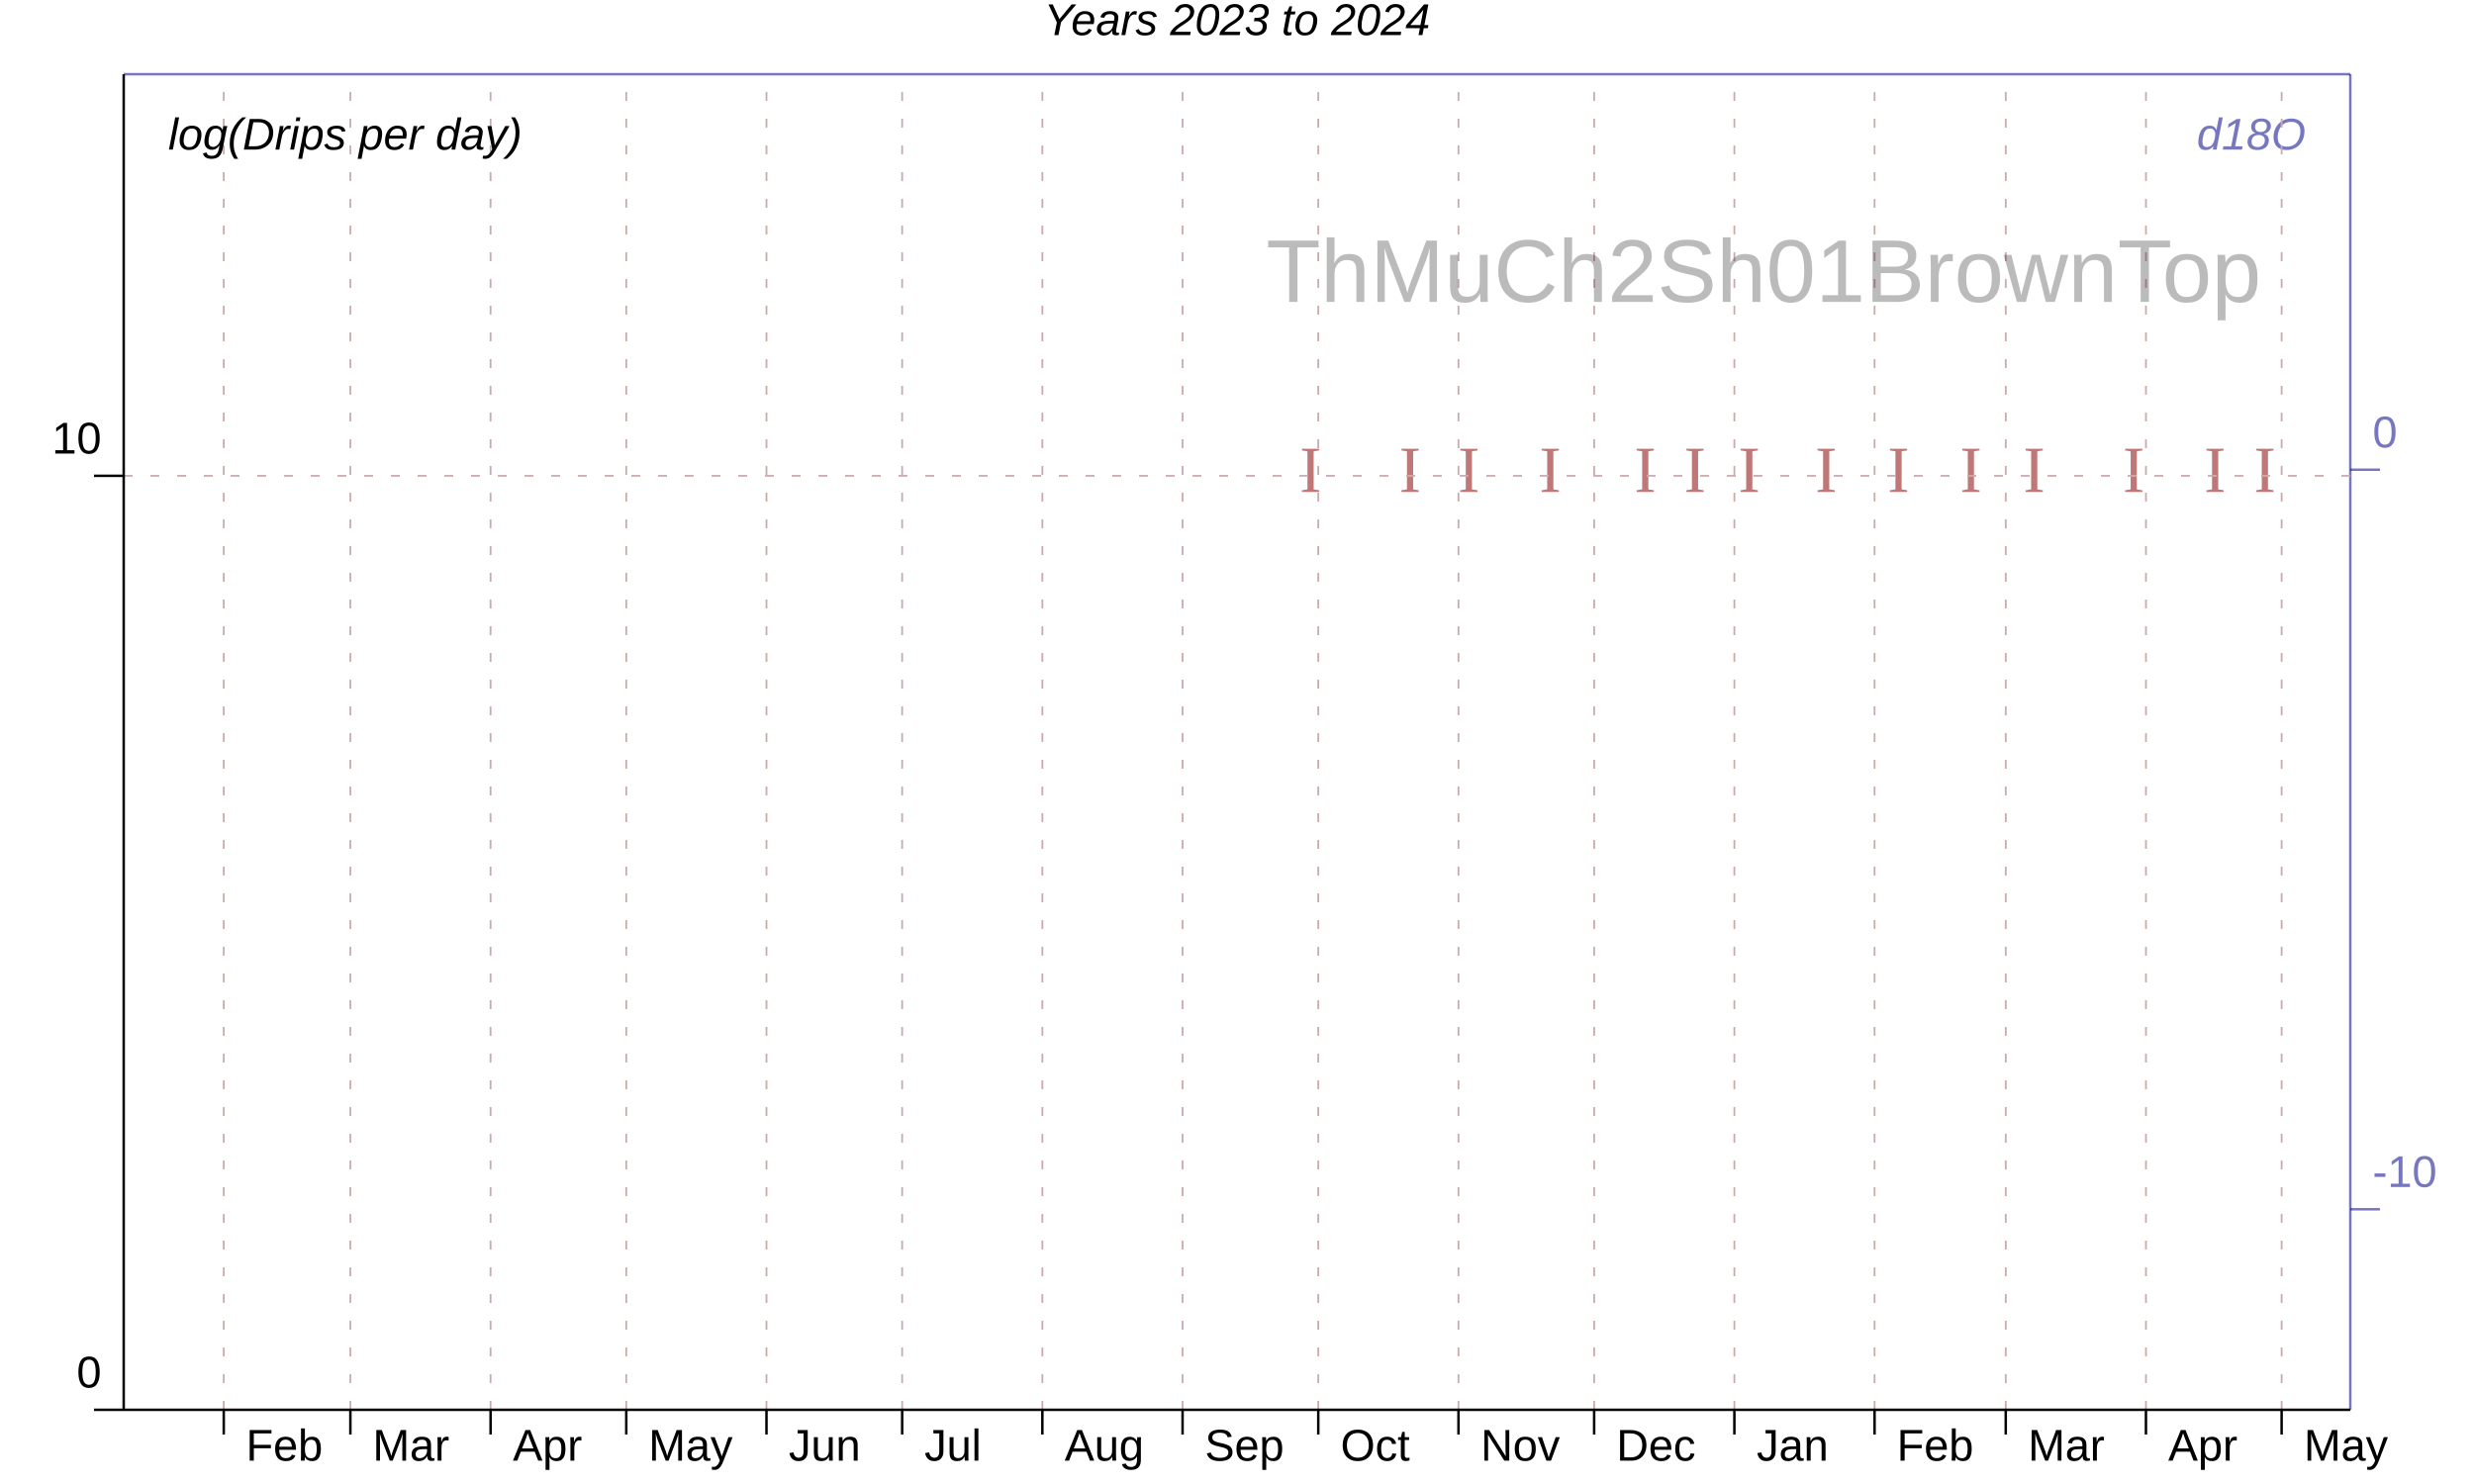
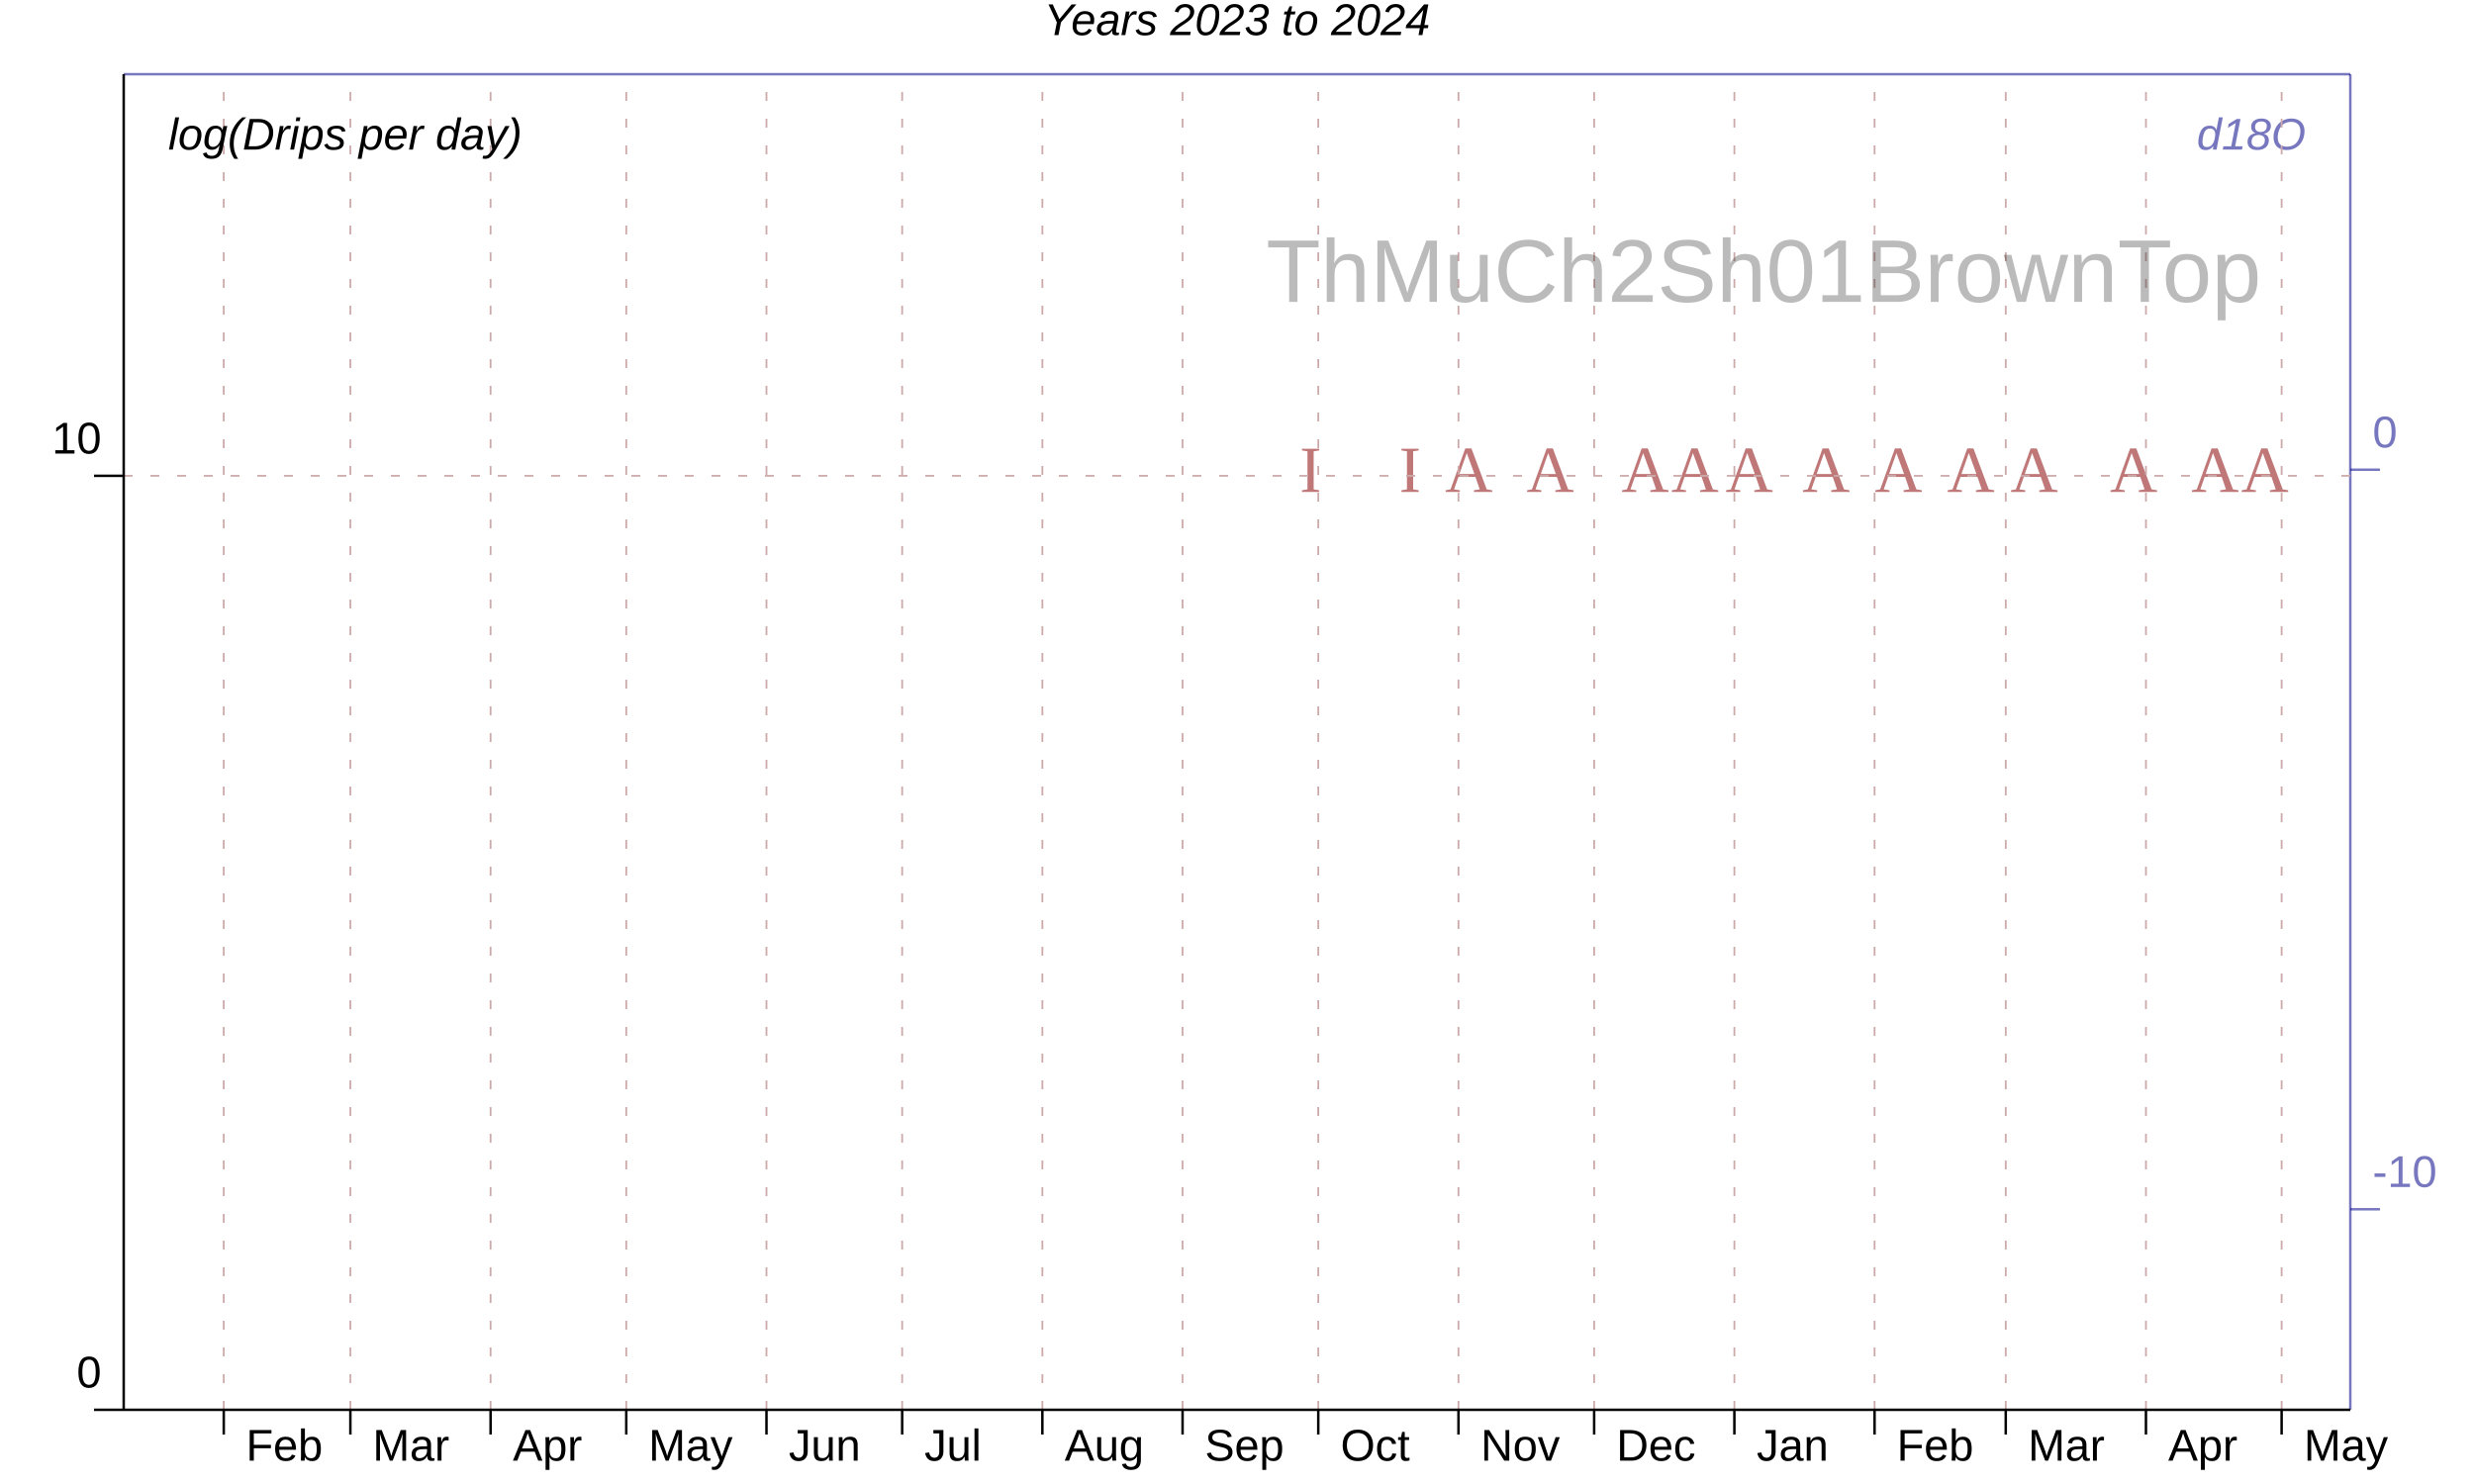
<svg xmlns="http://www.w3.org/2000/svg" version="1.1" viewBox="0 0 1000 600">
  <g>
    <g>
      <g>
        <text dominant-baseline="hanging" dx="-18.0" dy="18.0" fill="#0088" font-family="Arial, sans-serif" font-size="18.0" font-style="italic" stroke="none" text-anchor="end" text-orientation="sideways" x="950.00" y="30.00">d18O</text>
      </g>
      <g>
        <g>
          <text dominant-baseline="central" fill="#8008" font-size="26.667" stroke="none" text-anchor="middle" tooltip="Vial     Date: 2023-09-29 Comment: Note: - Wasn't monitored before - New gauge installed (with legs) - A bit tricky b/c at the edge - Not enough tubing to connect water collector - `:R19` connected" x="529.72" y="189.91">I</text>
        </g>
        <g>
          <text dominant-baseline="central" fill="#8008" font-size="26.667" stroke="none" text-anchor="middle" tooltip="Vial     Date: 2023-10-21 Comment: Note: - no bottle attached - notes say `:R15`, but unclear how it could have been already attached" x="569.94" y="189.91">I</text>
        </g>
        <g>
-           <text dominant-baseline="central" fill="#8008" font-size="26.667" stroke="none" text-anchor="middle" tooltip="Vial    :START Date: 2023-11-03 Comment: Nong: `Just installed the bottle`" x="593.71" y="189.91">I</text>
+           <text dominant-baseline="central" fill="#8008" font-size="26.667" stroke="none" text-anchor="middle" tooltip="Vial    :START Date: 2023-11-03 Comment: Nong: `Just installed the bottle`" vial="START" x="593.71" y="189.91">A</text>
        </g>
        <g>
-           <text dominant-baseline="central" fill="#8008" font-size="26.667" stroke="none" text-anchor="middle" tooltip="Vial    :ANKZ Date: 2023-11-21 Comment: Nong: `Just installed the bottle` - little water" x="626.62" y="189.91">I</text>
+           <text dominant-baseline="central" fill="#8008" font-size="26.667" stroke="none" text-anchor="middle" tooltip="Vial    :ANKZ Date: 2023-11-21 Comment: Nong: `Just installed the bottle` - little water" vial="ANKZ" x="626.62" y="189.91">A</text>
        </g>
        <g>
-           <text dominant-baseline="central" fill="#8008" font-size="26.667" stroke="none" text-anchor="middle" tooltip="Vial    :AHUQ Date: 2023-12-12 Comment: " x="665.01" y="189.91">I</text>
+           <text dominant-baseline="central" fill="#8008" font-size="26.667" stroke="none" text-anchor="middle" tooltip="Vial    :AHUQ Date: 2023-12-12 Comment: " vial="AHUQ" x="665.01" y="189.91">A</text>
        </g>
        <g>
-           <text dominant-baseline="central" fill="#8008" font-size="26.667" stroke="none" text-anchor="middle" tooltip="Vial    :AYEC Date: 2023-12-23 Comment: " x="685.12" y="189.91">I</text>
+           <text dominant-baseline="central" fill="#8008" font-size="26.667" stroke="none" text-anchor="middle" tooltip="Vial    :AYEC Date: 2023-12-23 Comment: " vial="AYEC" x="685.12" y="189.91">A</text>
        </g>
        <g>
-           <text dominant-baseline="central" fill="#8008" font-size="26.667" stroke="none" text-anchor="middle" tooltip="Vial    :AAXP Date: 2024-01-04 Comment: " x="707.05" y="189.91">I</text>
+           <text dominant-baseline="central" fill="#8008" font-size="26.667" stroke="none" text-anchor="middle" tooltip="Vial    :AAXP Date: 2024-01-04 Comment: " vial="AAXP" x="707.05" y="189.91">A</text>
        </g>
        <g>
-           <text dominant-baseline="central" fill="#8008" font-size="26.667" stroke="none" text-anchor="middle" tooltip="Vial    :AEQE Date: 2024-01-21 Comment: " x="738.13" y="189.91">I</text>
+           <text dominant-baseline="central" fill="#8008" font-size="26.667" stroke="none" text-anchor="middle" tooltip="Vial    :AEQE Date: 2024-01-21 Comment: " vial="AEQE" x="738.13" y="189.91">A</text>
        </g>
        <g>
-           <text dominant-baseline="central" fill="#8008" font-size="26.667" stroke="none" text-anchor="middle" tooltip="Vial    :AEQE Date: 2024-02-06 Comment: TODO: Logger not changed! Still `:R15` Ask Nong" x="767.38" y="189.91">I</text>
+           <text dominant-baseline="central" fill="#8008" font-size="26.667" stroke="none" text-anchor="middle" tooltip="Vial    :AEQE Date: 2024-02-06 Comment: TODO: Logger not changed! Still `:R15` Ask Nong" vial="AEQE" x="767.38" y="189.91">A</text>
        </g>
        <g>
-           <text dominant-baseline="central" fill="#8008" font-size="26.667" stroke="none" text-anchor="middle" tooltip="Vial    :ASWD Date: 2024-02-22 Comment: " x="796.63" y="189.91">I</text>
+           <text dominant-baseline="central" fill="#8008" font-size="26.667" stroke="none" text-anchor="middle" tooltip="Vial    :ASWD Date: 2024-02-22 Comment: " vial="ASWD" x="796.63" y="189.91">A</text>
        </g>
        <g>
-           <text dominant-baseline="central" fill="#8008" font-size="26.667" stroke="none" text-anchor="middle" tooltip="Vial    :ARDU Date: 2024-03-07 Comment: " x="822.23" y="189.91">I</text>
+           <text dominant-baseline="central" fill="#8008" font-size="26.667" stroke="none" text-anchor="middle" tooltip="Vial    :ARDU Date: 2024-03-07 Comment: " vial="ARDU" x="822.23" y="189.91">A</text>
        </g>
        <g>
-           <text dominant-baseline="central" fill="#8008" font-size="26.667" stroke="none" text-anchor="middle" tooltip="Vial    :AZKJ Date: 2024-03-29 Comment: " x="862.45" y="189.91">I</text>
+           <text dominant-baseline="central" fill="#8008" font-size="26.667" stroke="none" text-anchor="middle" tooltip="Vial    :AZKJ Date: 2024-03-29 Comment: " vial="AZKJ" x="862.45" y="189.91">A</text>
        </g>
        <g>
-           <text dominant-baseline="central" fill="#8008" font-size="26.667" stroke="none" text-anchor="middle" tooltip="Vial    :AMDX Date: 2024-04-16 Comment: " x="895.35" y="189.91">I</text>
+           <text dominant-baseline="central" fill="#8008" font-size="26.667" stroke="none" text-anchor="middle" tooltip="Vial    :AMDX Date: 2024-04-16 Comment: " vial="AMDX" x="895.35" y="189.91">A</text>
        </g>
        <g>
-           <text dominant-baseline="central" fill="#8008" font-size="26.667" stroke="none" text-anchor="middle" tooltip="Vial    :ARMU Date: 2024-04-27 Comment: SD Card doesn't read!! Weird.. last time it was the same logger. Maybe he didn't change it" x="915.46" y="189.91">I</text>
+           <text dominant-baseline="central" fill="#8008" font-size="26.667" stroke="none" text-anchor="middle" tooltip="Vial    :ARMU Date: 2024-04-27 Comment: SD Card doesn't read!! Weird.. last time it was the same logger. Maybe he didn't change it" vial="ARMU" x="915.46" y="189.91">A</text>
        </g>
      </g>
      <polyline fill="none" points="" stroke-dasharray="3.6 3.6" stroke-width="3.6" stroke="#0084" />
      <g>
</g>
      <g stroke="#0088">
        <line x1="922.24" x2="922.24" y1="30.00" y2="30.00" />
        <line x1="867.40" x2="867.40" y1="30.00" y2="30.00" />
        <line x1="810.73" x2="810.73" y1="30.00" y2="30.00" />
        <line x1="757.71" x2="757.71" y1="30.00" y2="30.00" />
        <line x1="701.04" x2="701.04" y1="30.00" y2="30.00" />
        <line x1="644.36" x2="644.36" y1="30.00" y2="30.00" />
        <line x1="589.52" x2="589.52" y1="30.00" y2="30.00" />
        <line x1="532.85" x2="532.85" y1="30.00" y2="30.00" />
        <line x1="478.00" x2="478.00" y1="30.00" y2="30.00" />
        <line x1="421.33" x2="421.33" y1="30.00" y2="30.00" />
        <line x1="364.66" x2="364.66" y1="30.00" y2="30.00" />
        <line x1="309.81" x2="309.81" y1="30.00" y2="30.00" />
        <line x1="253.14" x2="253.14" y1="30.00" y2="30.00" />
        <line x1="198.30" x2="198.30" y1="30.00" y2="30.00" />
        <line x1="141.62" x2="141.62" y1="30.00" y2="30.00" />
        <line x1="90.44" x2="90.44" y1="30.00" y2="30.00" />
        <g fill="none" font-family="Arial, sans-serif" font-size="18.0" stroke="none" text-anchor="start" transform="translate(9.0 0.0)">
          <text x="922.24" y="23.74">May</text>
          <text x="867.40" y="23.74">Apr</text>
          <text x="810.73" y="23.74">Mar</text>
          <text x="757.71" y="23.74">Feb</text>
          <text x="701.04" y="23.74">Jan</text>
          <text x="644.36" y="23.74">Dec</text>
          <text x="589.52" y="23.74">Nov</text>
          <text x="532.85" y="23.74">Oct</text>
          <text x="478.00" y="23.74">Sep</text>
          <text x="421.33" y="23.74">Aug</text>
          <text x="364.66" y="23.74">Jul</text>
          <text x="309.81" y="23.74">Jun</text>
          <text x="253.14" y="23.74">May</text>
          <text x="198.30" y="23.74">Apr</text>
          <text x="141.62" y="23.74">Mar</text>
          <text x="90.44" y="23.74">Feb</text>
        </g>
        <line x1="50.00" x2="950.00" y1="30.00" y2="30.00" />
      </g>
      <g stroke="#0088">
        <line x1="950.00" x2="962.00" y1="488.92" y2="488.92" />
        <line x1="950.00" x2="962.00" y1="189.91" y2="189.91" />
        <g fill="#0088" font-family="Arial, sans-serif" font-size="18.0" stroke="none" text-anchor="beginning">
          <text x="959.00" y="479.92">-10</text>
          <text x="959.00" y="180.91">0</text>
        </g>
        <line x1="950.00" x2="950.00" y1="570.00" y2="30.00" />
      </g>
    </g>
    <g>
      <g stroke-dasharray="3.6 7.2" stroke-width="0.72" stroke="#caa">
        <line x1="922.24" x2="922.24" y1="570.00" y2="30.00" />
        <line x1="867.40" x2="867.40" y1="570.00" y2="30.00" />
        <line x1="810.73" x2="810.73" y1="570.00" y2="30.00" />
        <line x1="757.71" x2="757.71" y1="570.00" y2="30.00" />
        <line x1="701.04" x2="701.04" y1="570.00" y2="30.00" />
        <line x1="644.36" x2="644.36" y1="570.00" y2="30.00" />
        <line x1="589.52" x2="589.52" y1="570.00" y2="30.00" />
        <line x1="532.85" x2="532.85" y1="570.00" y2="30.00" />
        <line x1="478.00" x2="478.00" y1="570.00" y2="30.00" />
        <line x1="421.33" x2="421.33" y1="570.00" y2="30.00" />
        <line x1="364.66" x2="364.66" y1="570.00" y2="30.00" />
        <line x1="309.81" x2="309.81" y1="570.00" y2="30.00" />
        <line x1="253.14" x2="253.14" y1="570.00" y2="30.00" />
        <line x1="198.30" x2="198.30" y1="570.00" y2="30.00" />
        <line x1="141.62" x2="141.62" y1="570.00" y2="30.00" />
        <line x1="90.44" x2="90.44" y1="570.00" y2="30.00" />
        <line x1="50.00" x2="950.00" y1="570.00" y2="570.00" />
        <line x1="50.00" x2="950.00" y1="192.38" y2="192.38" />
      </g>
      <g>
        <text dominant-baseline="hanging" dx="-36.0" dy="18.0" fill="#0004" font-family="Arial, sans-serif" font-size="36" stroke="none" text-anchor="end" x="950.00" y="79.09">ThMuCh2Sh01BrownTop</text>
      </g>
      <g>
        <text dominant-baseline="text-bottom" dy="-12.0" fill="black" font-family="Arial, sans-serif" font-size="18.0" font-style="italic" stroke="none" text-anchor="middle" x="500.00" y="30.00">Years 2023 to 2024</text>
      </g>
      <g>
        <text dominant-baseline="hanging" dx="18.0" dy="18.0" fill="black" font-family="Arial, sans-serif" font-size="18.0" font-style="italic" stroke="none" text-anchor="beginning" text-orientation="sideways" x="50.00" y="30.00">log(Drips per day)</text>
      </g>
      <polyline fill="none" points="" stroke-dasharray="3.6 3.6" stroke-width="3.6" stroke="none" />
      <g>
</g>
      <g stroke="black">
        <line x1="922.24" x2="922.24" y1="570.00" y2="580.00" />
        <line x1="867.40" x2="867.40" y1="570.00" y2="580.00" />
        <line x1="810.73" x2="810.73" y1="570.00" y2="580.00" />
        <line x1="757.71" x2="757.71" y1="570.00" y2="580.00" />
        <line x1="701.04" x2="701.04" y1="570.00" y2="580.00" />
        <line x1="644.36" x2="644.36" y1="570.00" y2="580.00" />
        <line x1="589.52" x2="589.52" y1="570.00" y2="580.00" />
        <line x1="532.85" x2="532.85" y1="570.00" y2="580.00" />
        <line x1="478.00" x2="478.00" y1="570.00" y2="580.00" />
        <line x1="421.33" x2="421.33" y1="570.00" y2="580.00" />
        <line x1="364.66" x2="364.66" y1="570.00" y2="580.00" />
        <line x1="309.81" x2="309.81" y1="570.00" y2="580.00" />
        <line x1="253.14" x2="253.14" y1="570.00" y2="580.00" />
        <line x1="198.30" x2="198.30" y1="570.00" y2="580.00" />
        <line x1="141.62" x2="141.62" y1="570.00" y2="580.00" />
        <line x1="90.44" x2="90.44" y1="570.00" y2="580.00" />
        <g fill="black" font-family="Arial, sans-serif" font-size="18.0" stroke="none" text-anchor="start" transform="translate(9.0 0.0)">
          <text x="922.24" y="590.57">May</text>
          <text x="867.40" y="590.57">Apr</text>
          <text x="810.73" y="590.57">Mar</text>
          <text x="757.71" y="590.57">Feb</text>
          <text x="701.04" y="590.57">Jan</text>
          <text x="644.36" y="590.57">Dec</text>
          <text x="589.52" y="590.57">Nov</text>
          <text x="532.85" y="590.57">Oct</text>
          <text x="478.00" y="590.57">Sep</text>
          <text x="421.33" y="590.57">Aug</text>
          <text x="364.66" y="590.57">Jul</text>
          <text x="309.81" y="590.57">Jun</text>
          <text x="253.14" y="590.57">May</text>
          <text x="198.30" y="590.57">Apr</text>
          <text x="141.62" y="590.57">Mar</text>
          <text x="90.44" y="590.57">Feb</text>
        </g>
        <line x1="50.00" x2="950.00" y1="570.00" y2="570.00" />
      </g>
      <g stroke="black">
        <line x1="50.00" x2="38.00" y1="570.00" y2="570.00" />
        <line x1="50.00" x2="38.00" y1="192.38" y2="192.38" />
        <g fill="black" font-family="Arial, sans-serif" font-size="18.0" stroke="none" text-anchor="end">
          <text x="41.00" y="561.00">0</text>
          <text x="41.00" y="183.38">10</text>
        </g>
        <line x1="50.00" x2="50.00" y1="570.00" y2="30.00" />
      </g>
    </g>
  </g>
</svg>
